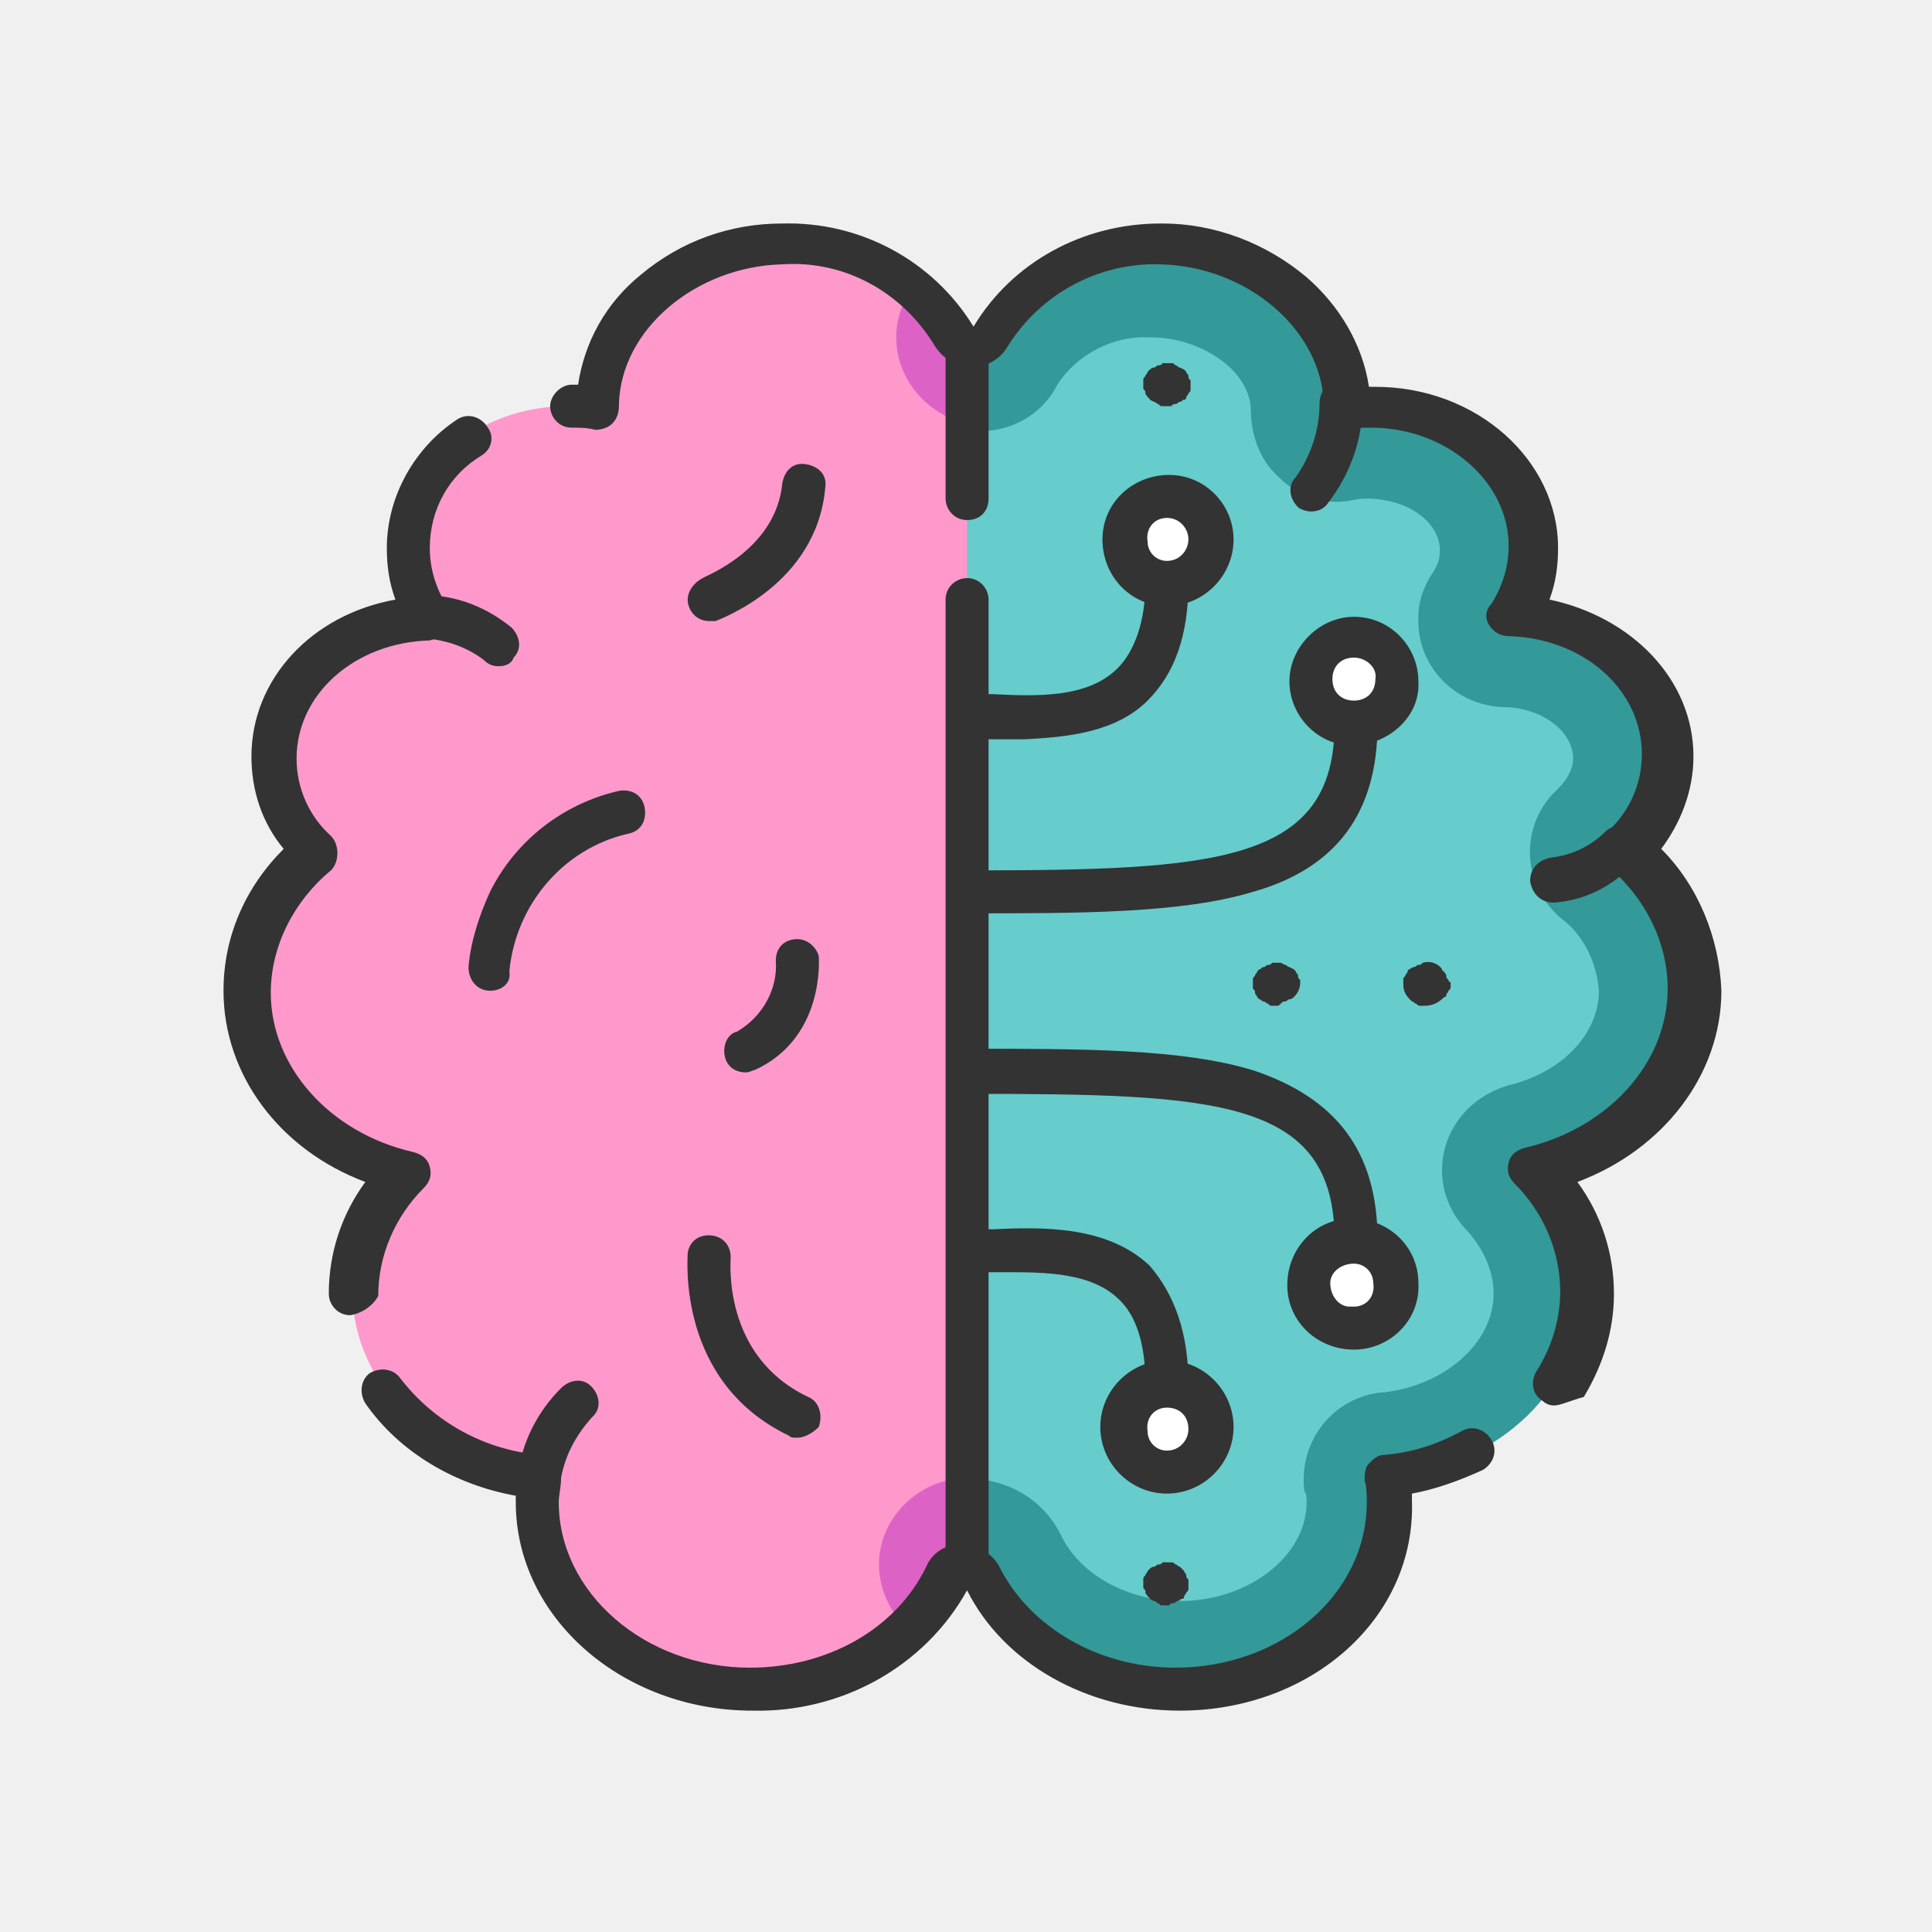
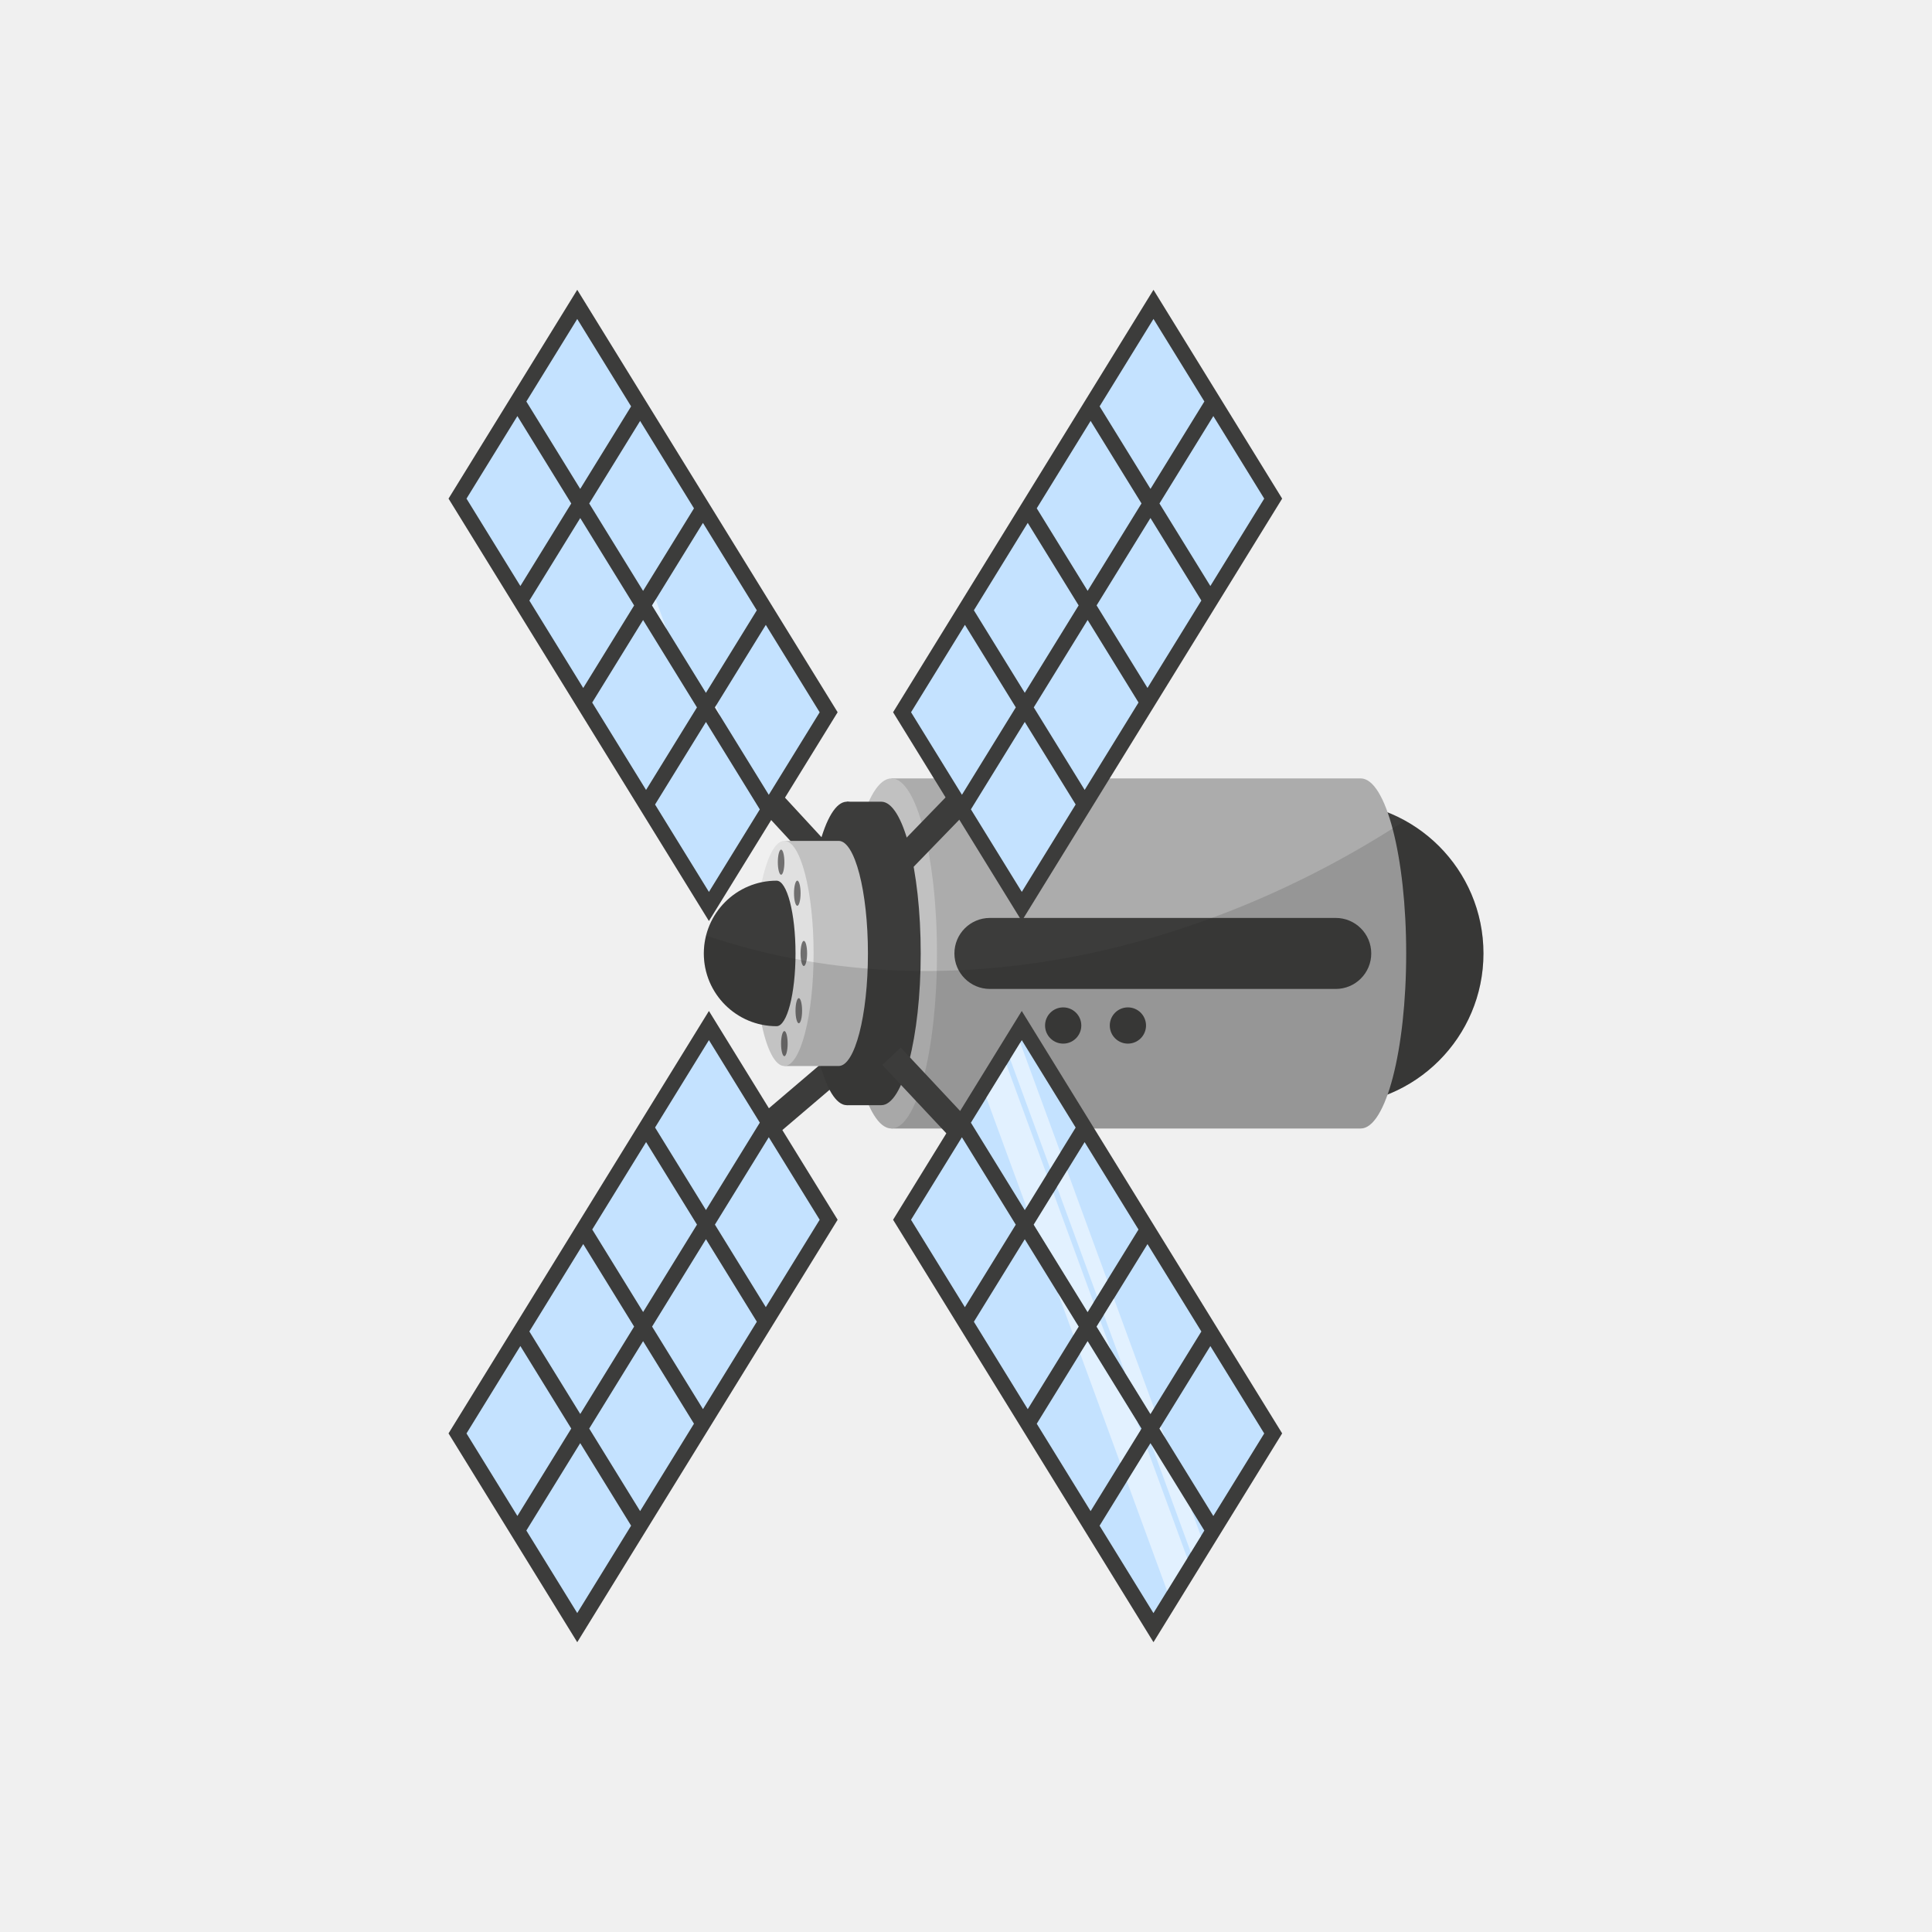
- <svg xmlns="http://www.w3.org/2000/svg" version="1.1" id="Layer_1" x="0px" y="0px" viewBox="0 0 89.9 89.9" style="enable-background:new 0 0 89.9 89.9;" xml:space="preserve">
+ <svg xmlns="http://www.w3.org/2000/svg" version="1.1" id="Layer_1" x="0px" y="0px" viewBox="0 0 500 500" style="enable-background:new 0 0 500 500;" xml:space="preserve">
  <style type="text/css">
- 	.st0{fill:#FF99CC;}
- 	.st1{fill:#66CCCC;}
- 	.st2{fill:#DD62C6;}
- 	.st3{fill:#339999;}
- 	.st4{fill:#FFFFFF;}
- 	.st5{fill:#333333;}
+ 	.st0{fill:#3C3C3B;}
+ 	.st1{fill:#ACACAC;}
+ 	.st2{fill:#C1C1C1;}
+ 	.st3{fill:#E0E0E0;}
+ 	.st4{fill:#706F6F;}
+ 	.st5{opacity:0.15;fill:#1D1D1B;}
+ 	.st6{fill:#C4E2FF;}
+ 	.st7{opacity:0.5;fill:#FFFFFF;}
</style>
-   <g id="Layer_2_1_">
-     <g id="Board_Game">
-       <path class="st0" d="M71.2,54.4c1.5,1.5,2.4,3.6,2.4,5.7c0,4.4-3.8,8.1-8.8,8.6c0.1,0.4,0.1,0.8,0.1,1.2c0,4.8-4.5,8.7-9.9,8.7    c-4.1,0-7.6-2.1-9.2-5.2c-0.3-0.4-0.8-0.6-1.3-0.4c-0.1,0.1-0.3,0.2-0.4,0.4c-0.5,1-1.1,1.8-1.9,2.5c-2,1.8-4.6,2.7-7.2,2.7    c-5.5,0-9.9-3.8-9.9-8.7c0-0.4,0-0.8,0.1-1.2c-4.9-0.5-8.8-4.2-8.8-8.6c0-2.2,0.9-4.2,2.4-5.7c-4.3-1-7.4-4.3-7.4-8.4    c0-2.5,1.2-4.9,3.2-6.5c-1.2-1.1-1.9-2.7-1.9-4.3c0-3.5,3.2-6.4,7.2-6.5c-0.7-1-1-2.1-1-3.3c0-3.6,3.3-6.5,7.5-6.5    c0.4,0,0.8,0,1.3,0.1c0-0.1,0-0.1,0-0.2c0.1-4,4-7.4,8.6-7.5c2.3-0.1,4.5,0.7,6.2,2.2c0.7,0.6,1.3,1.4,1.8,2.2    c0.2,0.3,0.5,0.5,0.8,0.5c0.3,0,0.6-0.2,0.8-0.5c1.7-2.8,4.7-4.5,8-4.4c4.6,0.1,8.5,3.4,8.6,7.5c0,0.1,0,0.1,0,0.2    c0.4-0.1,0.8-0.1,1.3-0.1c4.1,0,7.5,2.9,7.5,6.5c0,1.2-0.4,2.3-1,3.3c4,0.1,7.2,3,7.2,6.5c0,1.7-0.7,3.2-1.9,4.3    c2,1.6,3.1,4,3.2,6.5C78.6,50,75.4,53.4,71.2,54.4L71.2,54.4z" />
-       <path class="st1" d="M71.2,54.4c1.5,1.5,2.4,3.6,2.4,5.7c0,4.4-3.8,8.1-8.8,8.6c0.1,0.4,0.1,0.8,0.1,1.2c0,4.8-4.5,8.7-9.9,8.7    c-4.1,0-7.6-2.1-9.2-5.2c-0.2-0.3-0.4-0.5-0.8-0.5V16.2c0.3,0,0.6-0.2,0.8-0.5c1.7-2.8,4.7-4.5,8-4.4c4.6,0.1,8.5,3.4,8.6,7.5    c0,0.1,0,0.1,0,0.2c0.4-0.1,0.8-0.1,1.3-0.1c4.1,0,7.5,2.9,7.5,6.5c0,1.2-0.4,2.3-1,3.3c4,0.1,7.2,3,7.2,6.5    c0,1.7-0.7,3.2-1.9,4.3c2,1.6,3.1,4,3.2,6.5C78.6,50,75.4,53.4,71.2,54.4L71.2,54.4z" />
-       <path class="st2" d="M44.2,15.7c-0.5-0.8-1.1-1.6-1.8-2.2c-0.1,0.1-0.1,0.2-0.2,0.3c-1.1,2-0.3,4.4,1.7,5.5    c0.3,0.2,0.7,0.3,1.1,0.4v-3.5C44.6,16.2,44.3,16,44.2,15.7z" />
-       <path class="st2" d="M40.9,72.8c0,1.1,0.5,2.2,1.3,3c0.8-0.7,1.4-1.6,1.9-2.5c0.2-0.3,0.5-0.5,0.8-0.5v-4    C42.8,68.8,40.9,70.6,40.9,72.8C40.9,72.8,40.9,72.8,40.9,72.8z" />
-       <path class="st3" d="M71.2,54.4c1.5,1.5,2.4,3.6,2.4,5.7c0,4.4-3.8,8.1-8.8,8.6c0.1,0.4,0.1,0.8,0.1,1.2c0,4.8-4.5,8.7-9.9,8.7    c-4.1,0-7.6-2.1-9.2-5.2c-0.2-0.3-0.4-0.5-0.8-0.5v-4.1c1.9,0,3.6,1,4.4,2.7c0.9,1.8,3.1,3,5.5,3c3.2,0,5.9-2.1,5.9-4.6    c0-0.2,0-0.4-0.1-0.5c-0.3-2.2,1.2-4.3,3.5-4.6c0,0,0.1,0,0.1,0c2.9-0.3,5.2-2.3,5.2-4.6c0-1.1-0.5-2.1-1.2-2.9    c-1.6-1.6-1.6-4.1,0-5.7c0.5-0.5,1.2-0.9,1.9-1.1c2.5-0.6,4.2-2.4,4.2-4.4c-0.1-1.3-0.7-2.6-1.8-3.4c-1.7-1.5-1.9-4-0.4-5.7    c0.1-0.1,0.2-0.2,0.3-0.3c0.4-0.4,0.7-0.9,0.7-1.4c0-1.3-1.5-2.4-3.3-2.4c-2.2-0.1-4-1.9-3.9-4.2c0-0.8,0.3-1.5,0.7-2.1    c0.2-0.3,0.3-0.6,0.3-1c0-1.3-1.5-2.4-3.4-2.4c-0.1,0-0.4,0-0.8,0.1c-1.2,0.2-2.4-0.2-3.3-1.1c-0.9-0.8-1.3-2-1.3-3.2    c-0.1-1.9-2.5-3.3-4.6-3.3h-0.1c-1.7-0.1-3.4,0.8-4.3,2.2c-0.8,1.6-2.6,2.4-4.3,2.1v-3.5c0.3,0,0.6-0.2,0.8-0.5    c1.7-2.8,4.7-4.5,8-4.4c4.6,0.1,8.5,3.4,8.6,7.5c0,0.1,0,0.1,0,0.2c0.4-0.1,0.8-0.1,1.3-0.1c4.1,0,7.5,2.9,7.5,6.5    c0,1.2-0.4,2.3-1,3.3c4,0.1,7.2,3,7.2,6.5c0,1.7-0.7,3.2-1.9,4.3c2,1.6,3.1,4,3.2,6.5C78.6,50,75.4,53.4,71.2,54.4L71.2,54.4z" />
-       <circle class="st4" cx="54.3" cy="66.5" r="2" />
-       <circle class="st4" cx="54.3" cy="25.1" r="2" />
-       <circle class="st4" cx="63" cy="59.8" r="2" />
-       <circle class="st4" cx="63" cy="31.6" r="2" />
-       <path class="st5" d="M54.9,79.6c-4.3,0-8.2-2.2-9.9-5.6c-2,3.6-5.9,5.7-10,5.6c-6,0-11-4.3-11-9.7v-0.3c-2.8-0.5-5.4-2-7-4.3    c-0.3-0.5-0.2-1.1,0.2-1.4c0.5-0.3,1.1-0.2,1.4,0.2c1.6,2.1,4,3.4,6.6,3.6c0.3,0,0.5,0.2,0.7,0.4c0.2,0.2,0.2,0.5,0.2,0.8    c0,0.3-0.1,0.7-0.1,1c0,4.2,4,7.7,8.9,7.7c3.6,0,6.8-1.8,8.2-4.7c0.3-0.7,1-1.1,1.7-1c0.7,0,1.4,0.4,1.7,1    c1.4,2.8,4.6,4.7,8.2,4.7c4.9,0,8.9-3.4,8.9-7.7c0-0.3,0-0.7-0.1-1c0-0.3,0-0.6,0.2-0.8c0.2-0.2,0.4-0.4,0.7-0.4    c1.3-0.1,2.5-0.5,3.6-1.1c0.5-0.3,1.1-0.1,1.4,0.4c0.3,0.5,0.1,1.1-0.4,1.4c-1.1,0.5-2.2,0.9-3.3,1.1v0.3    C65.9,75.3,61,79.6,54.9,79.6L54.9,79.6z" />
-       <path class="st5" d="M16.3,61.2c-0.6,0-1-0.5-1-1c0-1.9,0.6-3.7,1.7-5.2c-4-1.5-6.6-5-6.6-8.9c0-2.5,1-4.8,2.8-6.6    c-1-1.2-1.5-2.7-1.5-4.3c0-3.6,2.8-6.6,6.7-7.3c-0.3-0.8-0.4-1.6-0.4-2.4c0-2.4,1.3-4.7,3.3-6c0.5-0.3,1.1-0.1,1.4,0.4    c0.3,0.4,0.2,1-0.3,1.3c-1.5,0.9-2.4,2.5-2.4,4.3c0,1,0.3,1.9,0.8,2.7c0.2,0.3,0.2,0.7,0.1,1c-0.2,0.3-0.5,0.5-0.9,0.6    c-3.5,0.1-6.2,2.5-6.2,5.5c0,1.4,0.6,2.7,1.6,3.6c0.2,0.2,0.3,0.5,0.3,0.8c0,0.3-0.1,0.6-0.3,0.8c-1.7,1.4-2.8,3.5-2.8,5.7    c0,3.4,2.7,6.5,6.6,7.4c0.4,0.1,0.7,0.3,0.8,0.7c0.1,0.4,0,0.7-0.3,1c-1.3,1.3-2.1,3.1-2.1,5C17.4,60.7,16.9,61.1,16.3,61.2    C16.4,61.2,16.4,61.2,16.3,61.2z" />
-       <path class="st5" d="M72.3,65.4c-0.2,0-0.4-0.1-0.5-0.2c-0.5-0.3-0.6-0.9-0.3-1.4c0.7-1.1,1.1-2.4,1.1-3.7c0-1.9-0.8-3.7-2.1-5    c-0.3-0.3-0.4-0.6-0.3-1c0.1-0.4,0.4-0.6,0.8-0.7c3.8-0.9,6.6-3.9,6.6-7.4c0-2.2-1.1-4.3-2.8-5.7c-0.2-0.2-0.3-0.5-0.3-0.8    c0-0.3,0.1-0.6,0.3-0.8c1-0.9,1.6-2.2,1.6-3.6c0-3-2.7-5.4-6.2-5.5c-0.4,0-0.7-0.2-0.9-0.5c-0.2-0.3-0.2-0.7,0.1-1    c0.5-0.8,0.8-1.7,0.8-2.7c0-3-2.9-5.5-6.4-5.5c-0.4,0-0.8,0-1.1,0.1c-0.3,0-0.6-0.1-0.8-0.3c-0.2-0.2-0.3-0.5-0.3-0.8v-0.1    c-0.1-3.4-3.5-6.4-7.6-6.5c-2.9-0.1-5.6,1.4-7.1,3.8c-0.5,0.9-1.7,1.3-2.7,0.7c-0.3-0.2-0.5-0.4-0.7-0.7c-1.5-2.5-4.2-4-7.1-3.8    c-4,0.1-7.5,3-7.6,6.5v0.1c0,0.3-0.1,0.6-0.3,0.8c-0.2,0.2-0.5,0.3-0.8,0.3c-0.4-0.1-0.7-0.1-1.1-0.1c-0.6,0-1-0.5-1-1s0.5-1,1-1    h0.3c0.3-2,1.3-3.8,2.9-5.1c1.9-1.6,4.2-2.4,6.6-2.4c3.6-0.1,7,1.7,8.9,4.8c1.8-3,5.1-4.8,8.7-4.8h0.1c2.4,0,4.8,0.9,6.7,2.5    c1.5,1.3,2.6,3.1,2.9,5.1h0.3c4.7,0,8.5,3.4,8.5,7.5c0,0.8-0.1,1.6-0.4,2.4c3.8,0.8,6.7,3.7,6.7,7.3c0,1.6-0.6,3.1-1.5,4.3    c1.7,1.7,2.7,4.1,2.8,6.6c0,3.9-2.7,7.4-6.7,8.9c1.1,1.5,1.7,3.3,1.7,5.2c0,1.7-0.5,3.3-1.4,4.8C73,65.2,72.6,65.4,72.3,65.4    L72.3,65.4z" />
-       <path class="st5" d="M23.2,31c-0.3,0-0.5-0.1-0.7-0.3c-0.8-0.6-1.7-0.9-2.7-1c-0.6,0-1.1-0.4-1.1-0.9c0-0.6,0.4-1.1,0.9-1.1    c0.1,0,0.1,0,0.2,0c1.5,0,2.9,0.6,4,1.5c0.4,0.4,0.5,1,0.1,1.4c0,0,0,0,0,0C23.8,30.9,23.5,31,23.2,31L23.2,31z" />
-       <path class="st5" d="M25.2,69.7H25c-0.6-0.1-0.9-0.6-0.9-1.1c0,0,0,0,0,0c0.2-1.5,0.9-2.9,2-4c0.4-0.4,1-0.5,1.4-0.1    c0.4,0.4,0.5,1,0.1,1.4c0,0-0.1,0.1-0.1,0.1c-0.7,0.8-1.2,1.7-1.4,2.8C26.1,69.4,25.7,69.7,25.2,69.7L25.2,69.7z" />
-       <path class="st5" d="M72.3,42c-0.6,0-1-0.4-1.1-1c0-0.6,0.4-1,1-1.1c0.9-0.1,1.8-0.5,2.5-1.2c0.4-0.4,1.1-0.3,1.4,0.1    c0.3,0.4,0.3,0.9,0,1.3C75.1,41.2,73.8,41.9,72.3,42C72.3,42,72.3,42,72.3,42z" />
-       <path class="st5" d="M61,23.8c-0.2,0-0.5-0.1-0.6-0.2c-0.4-0.4-0.5-1-0.1-1.4c0.7-1,1.1-2.2,1.1-3.4c0-0.6,0.4-1.1,0.9-1.1    c0.6,0,1.1,0.4,1.1,0.9c0,0.1,0,0.1,0,0.2c0,1.7-0.6,3.3-1.6,4.6C61.6,23.7,61.3,23.8,61,23.8L61,23.8z" />
-       <path class="st5" d="M45,73.9c-0.6,0-1-0.5-1-1V27.9c0-0.6,0.5-1,1-1c0.6,0,1,0.5,1,1c0,0,0,0,0,0v44.9C46,73.4,45.6,73.9,45,73.9    z" />
-       <path class="st5" d="M45,24.2c-0.6,0-1-0.5-1-1v-7c0-0.6,0.5-1,1-1c0.6,0,1,0.5,1,1c0,0,0,0,0,0v7C46,23.8,45.6,24.2,45,24.2z" />
-       <path class="st5" d="M54.3,69.5c-1.7,0-3.1-1.4-3.1-3.1c0-1.7,1.4-3.1,3.1-3.1s3.1,1.4,3.1,3.1C57.4,68.1,56,69.5,54.3,69.5z     M54.3,65.5c-0.6,0-1,0.5-0.9,1.1c0,0.5,0.4,0.9,0.9,0.9c0.6,0,1-0.5,1-1C55.3,65.9,54.9,65.5,54.3,65.5    C54.3,65.5,54.3,65.5,54.3,65.5z" />
-       <path class="st5" d="M55.3,64.4h-2c0-1.8-0.4-3.2-1.3-4c-1.4-1.3-3.8-1.2-5.8-1.2c-0.4,0-0.8,0-1.2,0v-2h1.2    c2.2-0.1,5.3-0.2,7.3,1.7C54.7,60.3,55.3,62.1,55.3,64.4L55.3,64.4z" />
-       <path class="st5" d="M54.3,28.2c-1.7,0-3-1.4-3-3.1s1.4-3,3.1-3c1.7,0,3,1.4,3,3C57.4,26.8,56,28.2,54.3,28.2z M54.3,24.1    c-0.6,0-1,0.5-0.9,1.1c0,0.5,0.4,0.9,0.9,0.9c0.6,0,1-0.5,1-1C55.3,24.6,54.9,24.1,54.3,24.1C54.3,24.1,54.3,24.1,54.3,24.1z" />
-       <path class="st5" d="M47.7,34.4c-0.5,0-1,0-1.5,0c-0.5,0-0.8,0-1.2,0v-2.1c0.4,0,0.8,0,1.2,0c2,0.1,4.4,0.2,5.8-1.2    c0.8-0.8,1.3-2.2,1.3-4h2c0,2.4-0.6,4.2-1.9,5.5C51.9,34.1,49.6,34.3,47.7,34.4L47.7,34.4z" />
-       <path class="st5" d="M63,62.8c-1.7,0-3.1-1.3-3.1-3c0-1.7,1.3-3.1,3-3.1s3.1,1.3,3.1,3c0,0,0,0,0,0C66.1,61.4,64.7,62.8,63,62.8z     M63,58.8c-0.6,0-1.1,0.4-1.1,0.9c0,0.6,0.4,1.1,0.9,1.1c0.1,0,0.1,0,0.2,0c0.6,0,1-0.5,0.9-1.1C63.9,59.2,63.5,58.8,63,58.8z" />
-       <path class="st5" d="M64.1,57.7h-2c0-6.6-5.5-6.8-17.1-6.8v-2.1c5.4,0,10,0,13.3,1C62.2,51.1,64.1,53.6,64.1,57.7z" />
-       <path class="st5" d="M63,34.7c-1.7,0-3-1.4-3-3s1.4-3,3-3c1.7,0,3,1.4,3,3l0,0C66.1,33.3,64.7,34.6,63,34.7z M63,30.6    c-0.6,0-1,0.4-1,1c0,0.6,0.4,1,1,1c0.6,0,1-0.4,1-1c0,0,0,0,0,0C64.1,31.1,63.6,30.6,63,30.6z" />
-       <path class="st5" d="M45,42.5v-2c11.5,0,17.1-0.3,17.1-6.8h2c0,4.1-1.9,6.7-5.8,7.8C55,42.5,50.3,42.5,45,42.5z" />
-       <path class="st5" d="M66.3,46.8c-0.1,0-0.1,0-0.2,0c-0.1,0-0.1,0-0.2-0.1c-0.1,0-0.1-0.1-0.2-0.1l-0.1-0.1    c-0.2-0.2-0.3-0.4-0.3-0.7c0-0.1,0-0.1,0-0.2c0-0.1,0-0.1,0.1-0.2c0-0.1,0.1-0.1,0.1-0.2c0-0.1,0.1-0.1,0.1-0.1    c0,0,0.1-0.1,0.2-0.1c0.1,0,0.1-0.1,0.2-0.1c0.1,0,0.1,0,0.2-0.1c0.3-0.1,0.7,0,0.9,0.3c0,0.1,0.1,0.1,0.1,0.1    c0,0.1,0.1,0.1,0.1,0.2c0,0.1,0,0.1,0.1,0.2c0,0,0,0.1,0.1,0.1c0,0.1,0,0.1,0,0.2c0,0.1,0,0.1-0.1,0.2c0,0.1-0.1,0.1-0.1,0.2    c0,0.1-0.1,0.1-0.1,0.1C66.9,46.7,66.6,46.8,66.3,46.8L66.3,46.8z" />
-       <path class="st5" d="M59.4,46.8c-0.1,0-0.1,0-0.2,0c-0.1,0-0.1,0-0.2-0.1c-0.1,0-0.1-0.1-0.2-0.1c-0.1,0-0.1-0.1-0.2-0.1    c0,0-0.1-0.1-0.1-0.1c0-0.1-0.1-0.1-0.1-0.2c0-0.1,0-0.1-0.1-0.2c0-0.1,0-0.3,0-0.4c0-0.1,0-0.1,0.1-0.2c0-0.1,0.1-0.1,0.1-0.2    l0.1-0.1c0.1,0,0.1-0.1,0.2-0.1c0.1,0,0.1-0.1,0.2-0.1c0.1,0,0.1,0,0.2-0.1c0.1,0,0.3,0,0.4,0l0.2,0.1c0.1,0,0.1,0.1,0.2,0.1    l0.2,0.1c0,0,0.1,0.1,0.1,0.1c0,0.1,0.1,0.1,0.1,0.2c0,0.1,0,0.1,0.1,0.2c0,0,0,0.1,0,0.1c0,0.3-0.1,0.5-0.3,0.7    c0,0-0.1,0.1-0.2,0.1c-0.1,0-0.1,0.1-0.2,0.1c-0.1,0-0.1,0-0.2,0.1C59.5,46.8,59.5,46.8,59.4,46.8z" />
-       <path class="st5" d="M54.3,18.9c-0.1,0-0.1,0-0.2,0c-0.1,0-0.1,0-0.2-0.1c-0.1,0-0.1-0.1-0.2-0.1l-0.2-0.1c0-0.1-0.1-0.1-0.1-0.1    c0-0.1-0.1-0.1-0.1-0.2c0-0.1,0-0.1-0.1-0.2c0-0.1,0-0.1,0-0.2c0-0.1,0-0.1,0-0.2c0-0.1,0-0.1,0.1-0.2c0-0.1,0.1-0.1,0.1-0.2    l0.1-0.1c0,0,0.1-0.1,0.2-0.1c0.1,0,0.1-0.1,0.2-0.1c0.1,0,0.1,0,0.2-0.1c0.1,0,0.3,0,0.4,0c0.1,0,0.1,0,0.2,0.1    c0.1,0,0.1,0.1,0.2,0.1l0.2,0.1c0,0,0.1,0.1,0.1,0.1c0,0.1,0.1,0.1,0.1,0.2c0,0.1,0,0.1,0.1,0.2c0,0.1,0,0.1,0,0.2    c0,0.1,0,0.1,0,0.2c0,0.1,0,0.1-0.1,0.2c0,0.1-0.1,0.1-0.1,0.2c0,0.1-0.1,0.1-0.1,0.1c-0.1,0-0.1,0.1-0.2,0.1    c-0.1,0-0.1,0.1-0.2,0.1c-0.1,0-0.1,0-0.2,0.1C54.4,18.9,54.4,18.9,54.3,18.9z" />
-       <path class="st5" d="M54.3,74.7c-0.1,0-0.1,0-0.2,0c-0.1,0-0.1,0-0.2-0.1c-0.1,0-0.1-0.1-0.2-0.1l-0.2-0.1c0-0.1-0.1-0.1-0.1-0.1    c0-0.1-0.1-0.1-0.1-0.2c0-0.1,0-0.1-0.1-0.2c0-0.1,0-0.1,0-0.2c0-0.1,0-0.1,0-0.2c0-0.1,0-0.1,0.1-0.2c0-0.1,0.1-0.1,0.1-0.2    l0.1-0.1c0,0,0.1-0.1,0.2-0.1c0.1,0,0.1-0.1,0.2-0.1c0.1,0,0.1,0,0.2-0.1c0.1,0,0.3,0,0.4,0c0.1,0,0.1,0,0.2,0.1    c0.1,0,0.1,0.1,0.2,0.1L55,73c0,0,0.1,0.1,0.1,0.1c0,0.1,0.1,0.1,0.1,0.2c0,0.1,0,0.1,0.1,0.2c0,0.1,0,0.1,0,0.2    c0,0.1,0,0.1,0,0.2c0,0.1,0,0.1-0.1,0.2c0,0.1-0.1,0.1-0.1,0.2c0,0.1-0.1,0.1-0.1,0.1c-0.1,0-0.1,0.1-0.2,0.1    c-0.1,0-0.1,0.1-0.2,0.1c-0.1,0-0.1,0-0.2,0.1C54.4,74.7,54.4,74.7,54.3,74.7z" />
-       <path class="st5" d="M22.8,46.1L22.8,46.1c-0.6,0-1-0.5-1-1.1c0,0,0,0,0,0c0.1-1.2,0.5-2.4,1-3.5c1.2-2.4,3.4-4.1,6-4.7    c0.6-0.1,1.1,0.2,1.2,0.8s-0.2,1.1-0.8,1.2l0,0c-3,0.7-5.2,3.3-5.5,6.4C23.8,45.7,23.4,46.1,22.8,46.1L22.8,46.1z" />
-       <path class="st5" d="M33,28.9c-0.6,0-1-0.5-1-1c0-0.4,0.3-0.8,0.7-1c0.1-0.1,3.4-1.3,3.7-4.4c0.1-0.6,0.5-1,1.1-0.9    c0.6,0.1,1,0.5,0.9,1.1c-0.4,4.5-4.9,6.1-5.1,6.2C33.3,28.9,33.1,28.9,33,28.9L33,28.9z" />
-       <path class="st5" d="M37.1,66.9c-0.2,0-0.3,0-0.4-0.1c-5.2-2.5-4.7-8.2-4.7-8.5c0.1-0.6,0.6-0.9,1.2-0.8c0.5,0.1,0.8,0.5,0.8,1    c0,0.2-0.4,4.6,3.6,6.5c0.5,0.2,0.7,0.8,0.5,1.4C37.9,66.6,37.5,66.9,37.1,66.9L37.1,66.9z" />
-       <path class="st5" d="M34.7,49.9c-0.6,0-1-0.4-1-1c0-0.4,0.2-0.8,0.6-0.9c1.2-0.7,1.9-2,1.8-3.3c0-0.6,0.4-1,1-1    c0.5,0,0.9,0.4,1,0.8c0,0.1,0.3,3.8-3,5.3C35,49.8,34.9,49.9,34.7,49.9z" />
+   <g>
+     <rect x="207.39" y="203.4" transform="matrix(0.7347 -0.6784 0.6784 0.7347 -92.9527 201.1283)" class="st0" width="6.56" height="32.02" />
+     <rect x="195.9" y="276.53" transform="matrix(0.761 -0.6487 0.6487 0.761 -130.7862 204.5785)" class="st0" width="32.78" height="6.55" />
+     <g>
+       <path class="st0" d="M383.92,246.75c0-21.71-17.6-39.27-39.27-39.27c-5.66,0-10.23,17.56-10.23,39.27    c0,21.67,4.57,39.27,10.23,39.27C366.32,286.02,383.92,268.42,383.92,246.75z" />
+       <g>
+         <path class="st1" d="M230.71,292.05h121.43c6.51,0,11.78-20.28,11.78-45.3s-5.27-45.3-11.78-45.3H230.71V292.05z" />
+         <path class="st2" d="M230.71,201.45c6.5,0,11.78,20.28,11.78,45.3s-5.27,45.3-11.78,45.3s-11.78-20.28-11.78-45.3     S224.2,201.45,230.71,201.45z" />
+       </g>
+       <g>
+         <path class="st0" d="M219.17,286.02h8.9c5.64,0,10.21-17.58,10.21-39.27c0-21.69-4.57-39.27-10.21-39.27h-8.9V286.02z" />
+         <ellipse class="st0" cx="219.17" cy="246.75" rx="10.21" ry="39.27" />
+       </g>
+       <path class="st2" d="M202.99,275.88h14.06c4.18,0,7.57-13.04,7.57-29.13c0-16.09-3.39-29.13-7.57-29.13h-14.06V275.88z" />
+       <path class="st3" d="M202.99,217.62c4.18,0,7.57,13.04,7.57,29.13c0,16.09-3.39,29.13-7.57,29.13c-4.18,0-7.57-13.04-7.57-29.13    C195.42,230.66,198.81,217.62,202.99,217.62z" />
+       <path class="st0" d="M182.15,246.75c0,10.41,8.44,18.83,18.83,18.83c2.71,0,4.9-8.42,4.9-18.83c0-10.39-2.19-18.83-4.9-18.83    C190.59,227.91,182.15,236.36,182.15,246.75z" />
+       <path class="st4" d="M202.99,266.84c0.47,0,0.85,1.46,0.85,3.25s-0.38,3.25-0.85,3.25c-0.47,0-0.85-1.46-0.85-3.25    S202.53,266.84,202.99,266.84z" />
+       <path class="st4" d="M208.03,243.5c0.47,0,0.85,1.46,0.85,3.25s-0.38,3.25-0.85,3.25s-0.85-1.46-0.85-3.25    S207.57,243.5,208.03,243.5z" />
+       <path class="st4" d="M202.15,219.88c0.47,0,0.85,1.46,0.85,3.25s-0.38,3.25-0.85,3.25c-0.47,0-0.85-1.46-0.85-3.25    S201.68,219.88,202.15,219.88z" />
+       <path class="st4" d="M206.34,227.91c0.47,0,0.85,1.46,0.85,3.25s-0.38,3.25-0.85,3.25c-0.47,0-0.85-1.46-0.85-3.25    S205.87,227.91,206.34,227.91z" />
+       <path class="st4" d="M206.73,258.32c0.47,0,0.85,1.46,0.85,3.25s-0.38,3.25-0.85,3.25c-0.47,0-0.85-1.46-0.85-3.25    S206.26,258.32,206.73,258.32z" />
+       <path class="st0" d="M345.69,237.56c5.07,0,9.19,4.11,9.19,9.19l0,0c0,5.07-4.11,9.19-9.19,9.19h-89.5    c-5.07,0-9.19-4.11-9.19-9.19l0,0c0-5.07,4.11-9.19,9.19-9.19H345.69z" />
+       <path class="st0" d="M275.15,260.71c2.59,0,4.69,2.1,4.69,4.69s-2.1,4.69-4.69,4.69s-4.69-2.1-4.69-4.69    S272.56,260.71,275.15,260.71z" />
+       <path class="st0" d="M291.9,260.71c2.59,0,4.69,2.1,4.69,4.69s-2.1,4.69-4.69,4.69s-4.69-2.1-4.69-4.69    S289.31,260.71,291.9,260.71z" />
+     </g>
+     <path class="st5" d="M182.79,242.12c-0.38,1.49-0.64,3.02-0.64,4.63c0,9.09,6.44,16.66,14.98,18.44c1.39,6.53,3.5,10.7,5.86,10.7   h9.35c1.81,6.28,4.2,10.13,6.83,10.14h5.68c1.73,3.82,3.72,6.03,5.85,6.03h121.43c2.61,0,5.01-3.3,6.96-8.82   c14.52-5.77,24.81-19.92,24.81-36.48c0-14.83-8.24-27.69-20.36-34.36C310.08,247.3,242.77,262.5,182.79,242.12z" />
+     <rect x="225.64" y="208.88" transform="matrix(0.696 -0.718 0.718 0.696 -78.2618 239.4622)" class="st0" width="36.07" height="6.56" />
+     <rect x="240.19" y="268.3" transform="matrix(0.7297 -0.6838 0.6838 0.7297 -130.4046 244.0653)" class="st0" width="6.56" height="37.31" />
+     <g>
+       <g>
+         <polygon class="st0" points="216.78,315.67 149.39,425 116.08,370.96 183.47,261.64    " />
+         <path class="st6" d="M182.7,313.16l13.94-22.62l-13.17-21.36l-13.94,22.62L182.7,313.16z M198.19,338.29l13.94-22.62     l-13.17-21.36l-13.94,22.62L198.19,338.29z M166.44,339.55l13.94-22.62l-13.17-21.36l-13.94,22.62L166.44,339.55z M181.93,364.68     l13.94-22.62L182.7,320.7l-13.94,22.62L181.93,364.68z M150.17,365.94l13.94-22.62l-13.17-21.36L137,344.58L150.17,365.94z      M165.66,391.07l13.94-22.62l-13.17-21.36l-13.94,22.62L165.66,391.07z M133.9,392.33l13.94-22.62l-13.17-21.36l-13.94,22.62     L133.9,392.33z M149.39,417.46l13.94-22.62l-13.17-21.36l-13.94,22.62L149.39,417.46z" />
+       </g>
+       <g>
+         <polygon class="st0" points="331.82,129.04 264.43,238.36 231.13,184.33 298.52,75    " />
+         <path class="st6" d="M297.75,126.52l13.94-22.62l-13.17-21.36l-13.94,22.62L297.75,126.52z M313.24,151.66l13.94-22.62     l-13.17-21.36l-13.94,22.62L313.24,151.66z M281.48,152.91l13.94-22.62l-13.17-21.36l-13.94,22.62L281.48,152.91z M296.97,178.04     l13.94-22.62l-13.17-21.36l-13.94,22.62L296.97,178.04z M265.21,179.3l13.94-22.62l-13.17-21.36l-13.94,22.62L265.21,179.3z      M280.71,204.43l13.94-22.62l-13.17-21.36l-13.94,22.62L280.71,204.43z M248.95,205.69l13.94-22.62l-13.17-21.36l-13.94,22.62     L248.95,205.69z M264.44,230.82l13.94-22.62l-13.17-21.36l-13.94,22.62L264.44,230.82z" />
+       </g>
+       <g>
+         <polygon class="st0" points="183.47,238.36 116.08,129.04 149.39,75 216.78,184.33    " />
+         <path class="st6" d="M185.02,183.08l13.94,22.62l13.17-21.36l-13.94-22.62L185.02,183.08z M169.53,208.21l13.94,22.62     l13.17-21.36l-13.94-22.62L169.53,208.21z M168.75,156.69l13.94,22.62l13.17-21.36l-13.94-22.62L168.75,156.69z M153.26,181.82     l13.94,22.62l13.17-21.36l-13.94-22.62L153.26,181.82z M152.49,130.3l13.94,22.62l13.17-21.36l-13.94-22.62L152.49,130.3z      M137,155.43l13.94,22.62l13.17-21.36l-13.94-22.62L137,155.43z M136.22,103.91l13.94,22.62l13.17-21.36l-13.94-22.62     L136.22,103.91z M120.73,129.04l13.94,22.62l13.17-21.36l-13.94-22.62L120.73,129.04z" />
+         <path class="st7" d="M185.02,183.08l1.36,2.2l-1.01-2.76L185.02,183.08z M168.75,156.69l3.73,6.06l-2.78-7.6L168.75,156.69z" />
+       </g>
+       <g>
+         <polygon class="st0" points="298.52,425 231.13,315.67 264.43,261.64 331.82,370.96    " />
+         <path class="st6" d="M300.07,369.72l13.94,22.62l13.17-21.36l-13.94-22.62L300.07,369.72z M284.57,394.85l13.94,22.62     l13.17-21.36l-13.94-22.62L284.57,394.85z M283.8,343.33l13.94,22.62l13.17-21.36l-13.94-22.62L283.8,343.33z M268.31,368.46     l13.94,22.62l13.17-21.36l-13.94-22.62L268.31,368.46z M267.53,316.94l13.94,22.62l13.17-21.36l-13.94-22.62L267.53,316.94z      M252.04,342.07l13.94,22.62l13.17-21.36l-13.94-22.62L252.04,342.07z M251.27,290.55l13.94,22.62l13.17-21.36l-13.94-22.62     L251.27,290.55z M235.77,315.68l13.94,22.62l13.17-21.36l-13.94-22.62L235.77,315.68z" />
+         <path class="st7" d="M273.54,307.18l10.4,28.37l2.61-4.23l-10.39-28.39L273.54,307.18z M308.19,401.77l2.61-4.24l-2.57-7.04     l-10.26-16.65L308.19,401.77z M300.07,369.72l1.36,2.2l-1.01-2.76L300.07,369.72z M285.67,340.28l5.48,14.98l6.58,10.68     l0.94-1.52l-10.4-28.38L285.67,340.28z M261.41,274.08l10.4,28.38l2.62-4.25l-10.4-28.37L261.41,274.08z M267.53,316.94     l13.94,22.62l1.54-2.5l-10.4-28.38L267.53,316.94z M283.8,343.33l3.73,6.06l-2.78-7.6L283.8,343.33z M291.65,383.38l10.4,28.37     l5.23-8.48l-10.4-28.37L291.65,383.38z M279.52,350.26l10.4,28.38l5.23-8.48l-0.81-2.19l-12.87-20.87L279.52,350.26z      M277.79,345.54l1.36-2.21l-5.36-8.7L277.79,345.54z M255.26,284.06l10.4,28.38l5.23-8.48l-10.4-28.38L255.26,284.06z" />
+       </g>
    </g>
  </g>
</svg>
